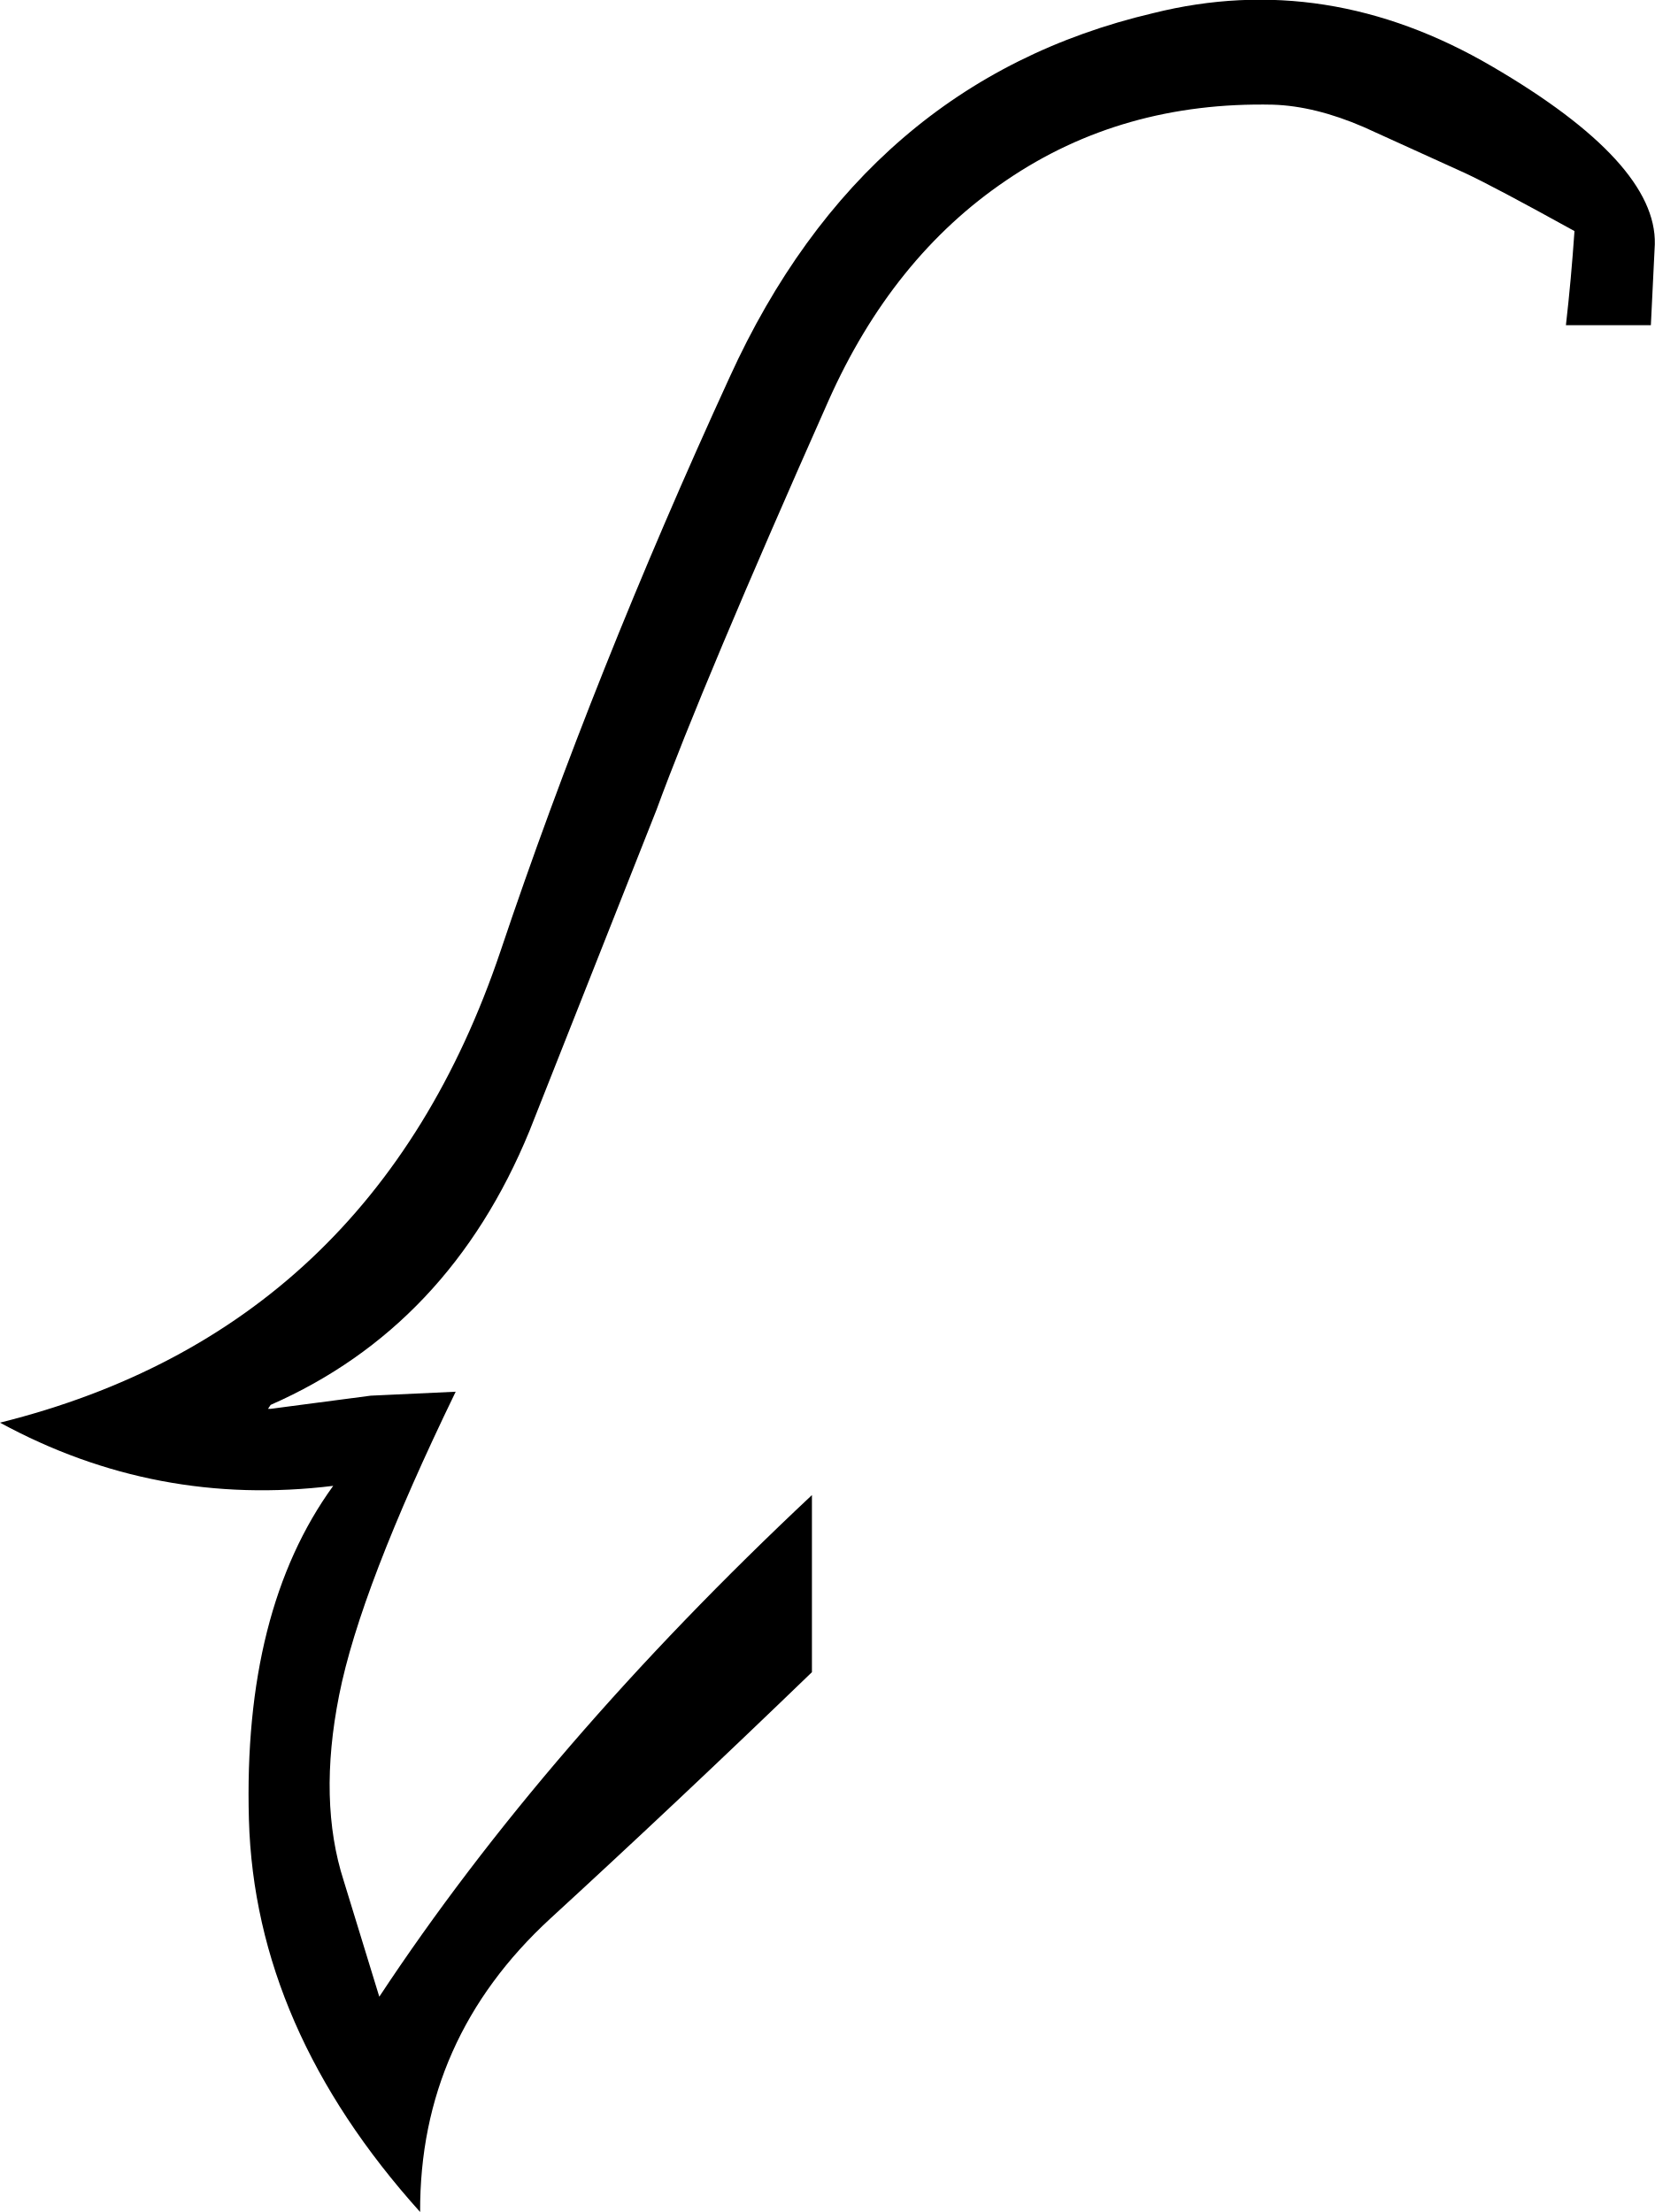
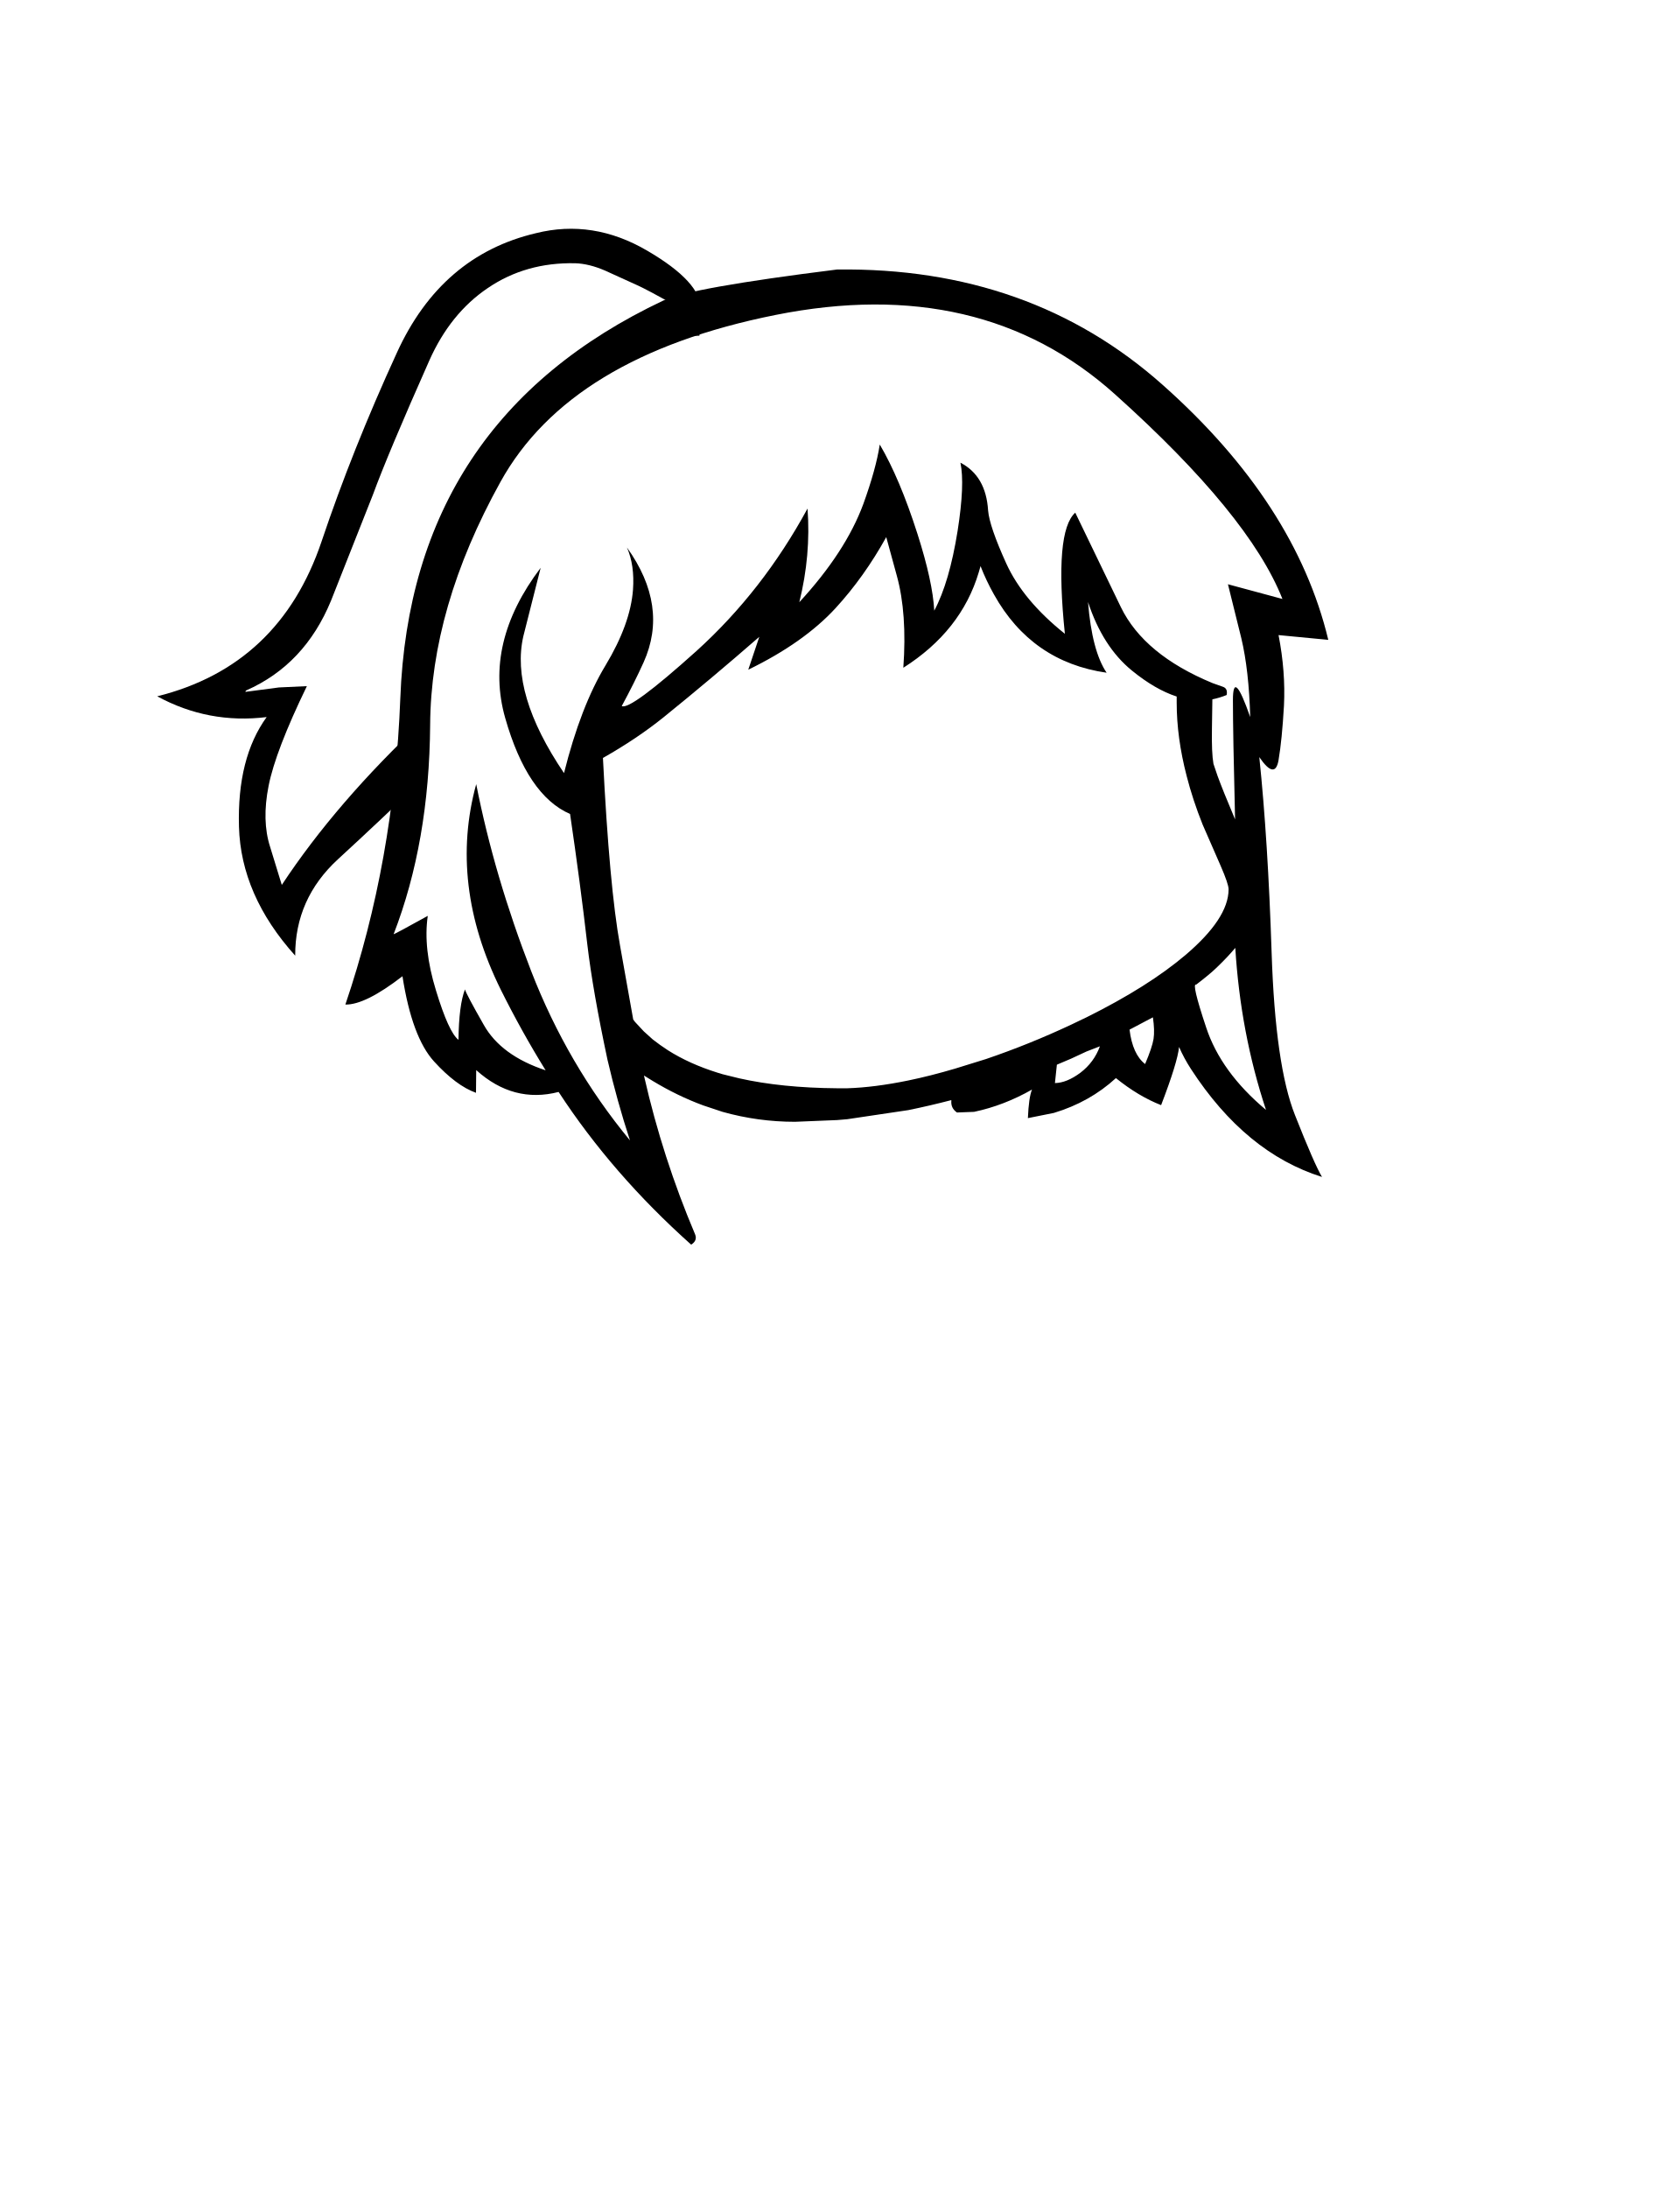
- <svg xmlns="http://www.w3.org/2000/svg" height="168.0px" width="125.65px">
-   <g transform="matrix(1, 0, 0, 1, 159.6, 333.65)">
-     <path d="M-56.05 -324.0 Q-59.75 -325.6 -62.95 -325.7 -74.4 -325.95 -83.2 -319.95 -91.85 -314.1 -96.7 -303.2 -106.25 -281.7 -109.75 -272.15 L-119.4 -247.75 Q-125.5 -232.9 -139.05 -226.95 L-139.25 -226.65 -139.05 -226.65 -131.45 -227.65 -125.0 -227.95 Q-132.25 -213.0 -133.85 -204.9 -135.45 -196.85 -133.5 -190.8 L-130.8 -182.0 Q-118.2 -201.1 -97.95 -220.1 L-97.95 -206.65 Q-108.1 -196.85 -117.8 -187.95 -127.75 -178.8 -127.7 -165.65 -140.25 -179.6 -140.7 -195.45 -141.15 -211.35 -134.3 -220.8 -147.75 -219.15 -159.6 -225.6 -131.3 -232.65 -121.6 -261.4 -114.5 -282.55 -104.2 -305.0 -93.95 -327.5 -72.05 -332.65 -58.85 -335.95 -46.3 -328.6 -33.8 -321.3 -33.95 -315.1 L-34.25 -308.95 -40.7 -308.95 Q-40.3 -312.45 -40.05 -316.1 -46.2 -319.5 -48.35 -320.5 L-56.05 -324.0" fill="#000000" fill-rule="evenodd" stroke="none" />
+ <svg xmlns="http://www.w3.org/2000/svg" xmlns:xlink="http://www.w3.org/1999/xlink" height="505.75px" width="388.3px">
+   <g transform="matrix(1, 0, 0, 1, 195.95, 386.55)">
+     <use height="0.0" transform="matrix(1.0, 0.0, 0.0, 1.0, -57.75, -252.55)" width="0.0" xlink:href="#sprite0" />
+     <use height="168.0" transform="matrix(1.0, 0.0, 0.0, 1.0, -159.6, -333.65)" width="125.65" xlink:href="#shape0" />
+     <use height="225.4" transform="matrix(1.0, 0.0, 0.0, 1.0, -116.1, -324.25)" width="227.25" xlink:href="#shape1" />
  </g>
+   <defs>
+     <g id="shape0" transform="matrix(1, 0, 0, 1, 159.6, 333.65)">
+       <path d="M-56.05 -324.0 Q-59.75 -325.6 -62.95 -325.7 -74.4 -325.95 -83.2 -319.95 -91.85 -314.1 -96.7 -303.2 -106.25 -281.7 -109.75 -272.15 L-119.4 -247.75 Q-125.5 -232.9 -139.05 -226.95 L-139.25 -226.65 -139.05 -226.65 -131.45 -227.65 -125.0 -227.95 Q-132.25 -213.0 -133.85 -204.9 -135.45 -196.85 -133.5 -190.8 L-130.8 -182.0 Q-118.2 -201.1 -97.95 -220.1 L-97.95 -206.65 Q-108.1 -196.85 -117.8 -187.95 -127.75 -178.8 -127.7 -165.65 -140.25 -179.6 -140.7 -195.45 -141.15 -211.35 -134.3 -220.8 -147.75 -219.15 -159.6 -225.6 -131.3 -232.65 -121.6 -261.4 -114.5 -282.55 -104.2 -305.0 -93.95 -327.5 -72.05 -332.65 -58.85 -335.95 -46.3 -328.6 -33.8 -321.3 -33.95 -315.1 L-34.25 -308.95 -40.7 -308.95 Q-40.3 -312.45 -40.05 -316.1 -46.2 -319.5 -48.35 -320.5 L-56.05 -324.0" fill="#000000" fill-rule="evenodd" stroke="none" />
+     </g>
+     <g id="shape1" transform="matrix(1, 0, 0, 1, 116.1, 324.25)">
+       <path d="M16.15 -263.2 Q19.7 -252.1 20.05 -245.4 23.55 -251.95 25.45 -263.85 27.15 -274.65 26.1 -279.6 32.0 -276.55 32.5 -268.55 32.8 -264.9 36.7 -256.3 40.6 -247.75 50.25 -240.05 47.8 -263.7 52.65 -268.05 L63.2 -246.2 Q68.55 -235.2 84.4 -228.65 L86.8 -227.8 Q87.95 -227.4 87.65 -225.9 86.05 -225.25 84.35 -224.9 L84.25 -218.2 Q84.15 -212.5 84.6 -210.0 L85.55 -207.2 Q86.75 -203.9 89.6 -197.15 89.1 -217.15 89.1 -224.7 89.1 -232.25 93.1 -220.8 92.8 -231.65 91.05 -239.0 L87.95 -251.5 100.55 -248.1 Q92.85 -267.6 61.85 -295.4 30.85 -323.25 -16.65 -313.75 -64.15 -304.25 -80.25 -275.15 -96.35 -246.1 -96.5 -218.95 -96.7 -191.9 -104.95 -170.6 -104.45 -170.75 -97.05 -174.85 -98.15 -167.35 -95.15 -157.6 -92.2 -147.9 -89.95 -146.2 -89.85 -154.25 -88.45 -157.85 -88.15 -156.75 -84.1 -149.65 -80.1 -142.55 -69.8 -139.15 -75.35 -148.1 -80.2 -157.85 -92.2 -182.15 -85.85 -205.3 -81.65 -184.0 -73.15 -162.1 -64.75 -140.45 -50.3 -122.95 -53.3 -132.1 -55.5 -141.6 -58.9 -157.55 -60.15 -168.15 -61.8 -182.45 -64.15 -198.4 -74.05 -202.7 -79.15 -220.6 -84.1 -237.95 -70.95 -255.3 L-74.95 -239.5 Q-78.0 -226.25 -65.55 -207.85 -61.7 -223.25 -55.95 -232.75 -50.2 -242.3 -49.6 -250.25 -49.2 -255.9 -51.0 -260.0 -41.3 -246.45 -47.15 -233.45 -49.3 -228.7 -52.2 -223.35 -50.25 -222.3 -34.9 -236.1 -19.6 -249.95 -9.25 -269.0 -8.45 -258.2 -11.15 -247.35 -0.45 -258.95 3.65 -270.05 6.6 -278.2 7.45 -283.8 12.05 -276.0 16.15 -263.2 M30.35 -254.3 Q26.3 -240.7 12.9 -232.2 13.8 -244.75 11.4 -253.45 L8.95 -262.4 Q3.85 -253.2 -2.75 -246.0 -10.1 -238.0 -22.95 -231.75 L-20.4 -239.35 Q-31.35 -229.8 -42.6 -220.7 -48.7 -215.8 -56.55 -211.35 -55.05 -181.5 -52.6 -168.0 L-49.55 -150.9 -49.15 -150.35 -47.1 -148.15 -45.05 -146.3 Q-43.4 -145.0 -41.55 -143.8 -36.6 -140.65 -30.05 -138.6 L-28.9 -138.25 -25.05 -137.3 Q-15.25 -135.1 -2.4 -135.0 L-1.4 -135.0 -0.05 -135.0 Q6.25 -135.2 14.05 -136.8 19.15 -137.85 24.9 -139.55 L32.0 -141.75 Q42.0 -145.15 51.7 -149.7 L54.3 -150.95 55.25 -151.4 Q69.55 -158.5 78.25 -165.9 83.1 -170.05 85.55 -173.75 88.1 -177.6 88.1 -181.0 88.1 -182.2 86.25 -186.45 L82.1 -195.95 Q79.8 -201.7 78.4 -207.2 76.1 -216.05 76.1 -224.15 L76.1 -225.55 Q71.15 -227.15 65.75 -231.55 59.0 -237.05 55.6 -247.4 56.5 -236.1 59.9 -231.05 42.55 -233.55 33.85 -249.15 32.05 -252.35 30.75 -255.7 L30.35 -254.3 M100.9 -223.4 Q100.45 -215.55 99.65 -210.85 98.85 -206.2 95.2 -211.55 97.2 -192.35 98.05 -166.3 98.9 -140.25 103.45 -128.8 107.95 -117.4 109.7 -114.5 92.0 -120.05 79.4 -139.45 77.75 -142.0 76.65 -144.55 76.3 -141.0 72.5 -131.1 67.25 -133.15 62.05 -137.35 56.0 -131.8 47.7 -129.3 L41.7 -128.1 Q41.9 -132.9 42.65 -134.7 36.15 -131.0 29.25 -129.55 L25.3 -129.4 Q23.85 -130.4 24.0 -132.1 L24.0 -132.25 23.95 -132.25 Q18.95 -130.95 14.05 -129.95 L-0.05 -127.85 -2.4 -127.65 -12.15 -127.25 Q-20.7 -127.25 -28.9 -129.55 L-33.4 -131.05 Q-39.35 -133.25 -45.05 -136.7 L-46.75 -137.75 -47.05 -137.95 -47.0 -137.65 Q-42.75 -118.95 -35.25 -101.25 -34.65 -99.8 -36.15 -98.85 -54.4 -115.15 -66.8 -134.15 -77.25 -131.45 -85.85 -139.2 L-85.9 -133.95 Q-90.5 -135.6 -95.6 -141.2 -100.7 -146.8 -102.9 -160.9 -111.5 -154.25 -116.1 -154.35 -104.85 -187.45 -103.4 -225.1 -101.0 -289.5 -42.55 -317.1 -36.45 -320.0 -2.45 -324.25 42.25 -324.85 72.9 -297.55 103.55 -270.3 111.15 -238.65 L99.65 -239.75 Q101.3 -231.3 100.9 -223.4 M85.35 -162.9 Q83.75 -161.35 80.6 -158.95 79.45 -159.45 82.9 -149.1 86.3 -138.75 96.75 -130.0 90.85 -147.8 89.65 -167.45 87.85 -165.3 85.55 -163.1 L85.35 -162.9 M65.2 -148.55 Q65.9 -142.85 68.8 -140.6 70.45 -144.5 70.75 -146.4 71.05 -148.35 70.6 -151.4 L65.2 -148.55 M47.95 -136.2 Q50.7 -136.25 53.85 -138.6 57.0 -141.0 58.35 -144.7 L55.25 -143.5 51.7 -141.85 48.4 -140.45 47.95 -136.2" fill="#000000" fill-rule="evenodd" stroke="none" />
+     </g>
+   </defs>
</svg>
